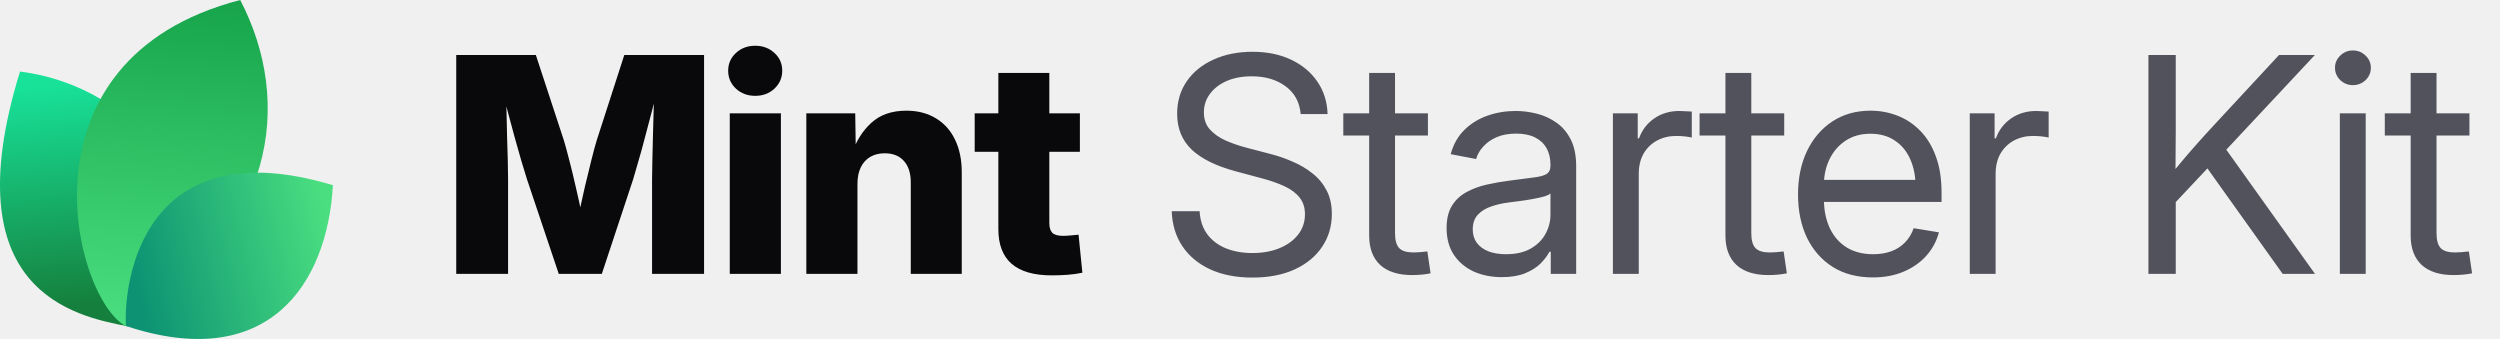
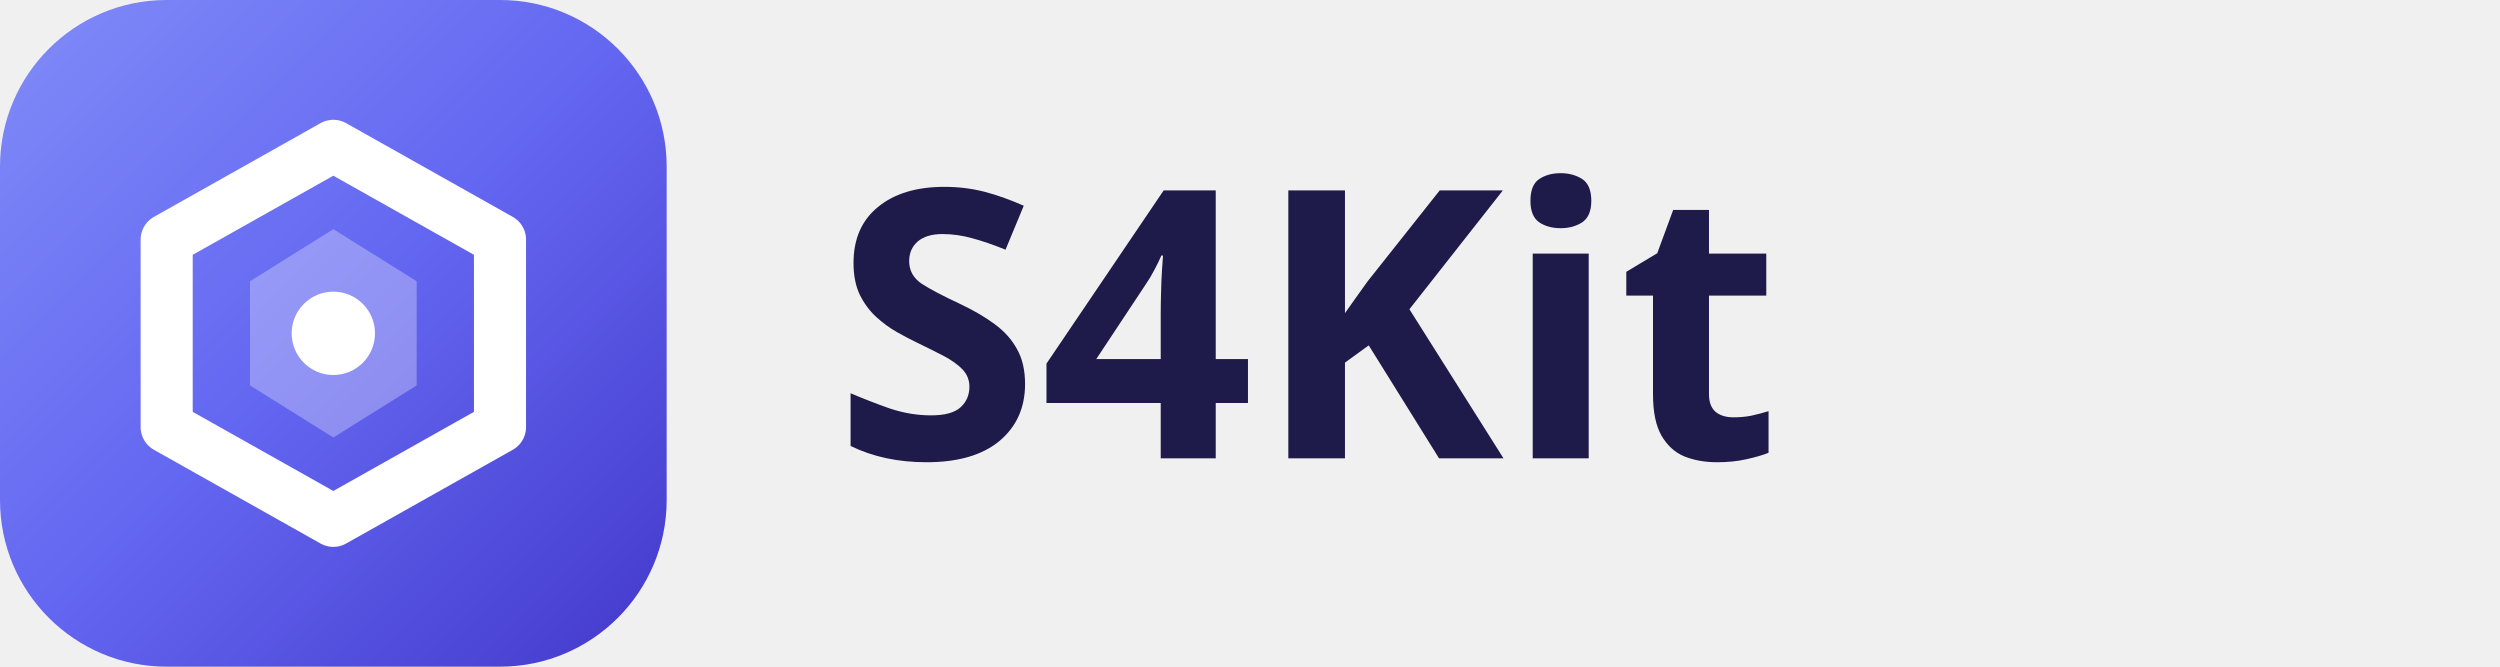
- <svg xmlns="http://www.w3.org/2000/svg" width="177" height="24" viewBox="0 0 177 24" fill="none">
-   <path d="M9.061 23.108C5.268 22.377 -3.391 20.627 1.417 5.064C9.634 6.099 16.973 14.064 9.061 23.108Z" fill="url(#paint0_linear_17557_2020)" />
-   <path d="M8.919 23.094C5.276 21.222 0.784 4.209 17.007 0C20.757 7.193 19.621 16.545 8.919 23.094Z" fill="url(#paint1_linear_17557_2020)" />
-   <path d="M8.914 23.079C8.735 19.882 10.159 9.085 23.57 13.111C23.181 20.123 18.984 26.418 8.914 23.079Z" fill="url(#paint2_linear_17557_2020)" />
-   <path d="M32.301 19.392V3.894H37.938L39.925 9.948C40.036 10.315 40.164 10.787 40.31 11.362C40.462 11.938 40.611 12.552 40.757 13.204C40.91 13.855 41.048 14.483 41.173 15.086C41.305 15.682 41.412 16.192 41.495 16.615H40.695C40.771 16.192 40.871 15.682 40.996 15.086C41.128 14.49 41.267 13.866 41.412 13.214C41.565 12.562 41.714 11.948 41.86 11.373C42.005 10.79 42.133 10.315 42.244 9.948L44.2 3.894H49.848V19.392H46.166V12.704C46.166 12.357 46.173 11.917 46.187 11.383C46.2 10.849 46.214 10.27 46.228 9.646C46.249 9.022 46.266 8.391 46.28 7.753C46.301 7.115 46.311 6.519 46.311 5.964H46.623C46.485 6.561 46.332 7.181 46.166 7.826C45.999 8.471 45.833 9.102 45.666 9.719C45.507 10.336 45.351 10.901 45.198 11.414C45.053 11.928 44.928 12.357 44.824 12.704L42.608 19.392H39.561L37.314 12.704C37.203 12.357 37.072 11.928 36.919 11.414C36.773 10.901 36.614 10.34 36.441 9.729C36.274 9.112 36.104 8.481 35.931 7.836C35.764 7.192 35.608 6.567 35.463 5.964H35.827C35.834 6.512 35.844 7.105 35.858 7.743C35.872 8.374 35.886 9.005 35.9 9.636C35.92 10.26 35.938 10.839 35.952 11.373C35.965 11.907 35.972 12.351 35.972 12.704V19.392H32.301ZM51.668 19.392V8.024H55.288V19.392H51.668ZM53.468 6.786C52.927 6.786 52.473 6.616 52.105 6.276C51.738 5.93 51.554 5.507 51.554 5.007C51.554 4.508 51.738 4.088 52.105 3.749C52.473 3.409 52.927 3.239 53.468 3.239C54.009 3.239 54.463 3.409 54.83 3.749C55.198 4.082 55.382 4.501 55.382 5.007C55.382 5.507 55.198 5.93 54.83 6.276C54.463 6.616 54.009 6.786 53.468 6.786ZM60.708 13.027V19.392H57.088V8.024H60.551L60.593 10.967H60.281C60.593 10.024 61.061 9.268 61.685 8.7C62.309 8.124 63.138 7.836 64.171 7.836C64.975 7.836 65.672 8.017 66.262 8.377C66.851 8.731 67.302 9.234 67.614 9.885C67.933 10.537 68.092 11.307 68.092 12.194V19.392H64.483V12.912C64.483 12.26 64.32 11.754 63.994 11.394C63.675 11.033 63.221 10.853 62.632 10.853C62.25 10.853 61.914 10.936 61.623 11.102C61.332 11.269 61.106 11.515 60.947 11.841C60.787 12.16 60.708 12.555 60.708 13.027ZM76.456 8.024V10.749H69.008V8.024H76.456ZM70.683 5.163H74.292V15.783C74.292 16.102 74.361 16.334 74.5 16.48C74.646 16.625 74.899 16.698 75.259 16.698C75.405 16.698 75.596 16.688 75.831 16.667C76.074 16.646 76.251 16.629 76.362 16.615L76.632 19.309C76.313 19.378 75.963 19.427 75.582 19.455C75.207 19.482 74.836 19.496 74.469 19.496C73.2 19.496 72.25 19.222 71.619 18.674C70.995 18.127 70.683 17.308 70.683 16.22V5.163Z" fill="#09090B" />
-   <path d="M88.667 19.652C87.523 19.652 86.528 19.458 85.682 19.07C84.843 18.681 84.188 18.137 83.716 17.437C83.245 16.736 82.992 15.908 82.957 14.951H84.933C84.968 15.596 85.148 16.14 85.474 16.584C85.8 17.021 86.24 17.354 86.795 17.582C87.35 17.804 87.974 17.915 88.667 17.915C89.388 17.915 90.026 17.801 90.581 17.572C91.143 17.343 91.583 17.024 91.902 16.615C92.228 16.199 92.391 15.717 92.391 15.169C92.391 14.698 92.266 14.306 92.017 13.994C91.767 13.675 91.413 13.408 90.956 13.193C90.498 12.978 89.954 12.787 89.323 12.621L87.502 12.132C86.123 11.765 85.082 11.255 84.382 10.603C83.689 9.944 83.342 9.095 83.342 8.055C83.342 7.174 83.571 6.404 84.028 5.746C84.486 5.087 85.117 4.577 85.921 4.217C86.726 3.849 87.645 3.666 88.678 3.666C89.718 3.666 90.63 3.853 91.413 4.227C92.204 4.602 92.824 5.122 93.275 5.787C93.726 6.446 93.965 7.209 93.993 8.076H92.089C92.013 7.23 91.656 6.574 91.018 6.11C90.387 5.638 89.586 5.403 88.615 5.403C87.95 5.403 87.36 5.513 86.847 5.735C86.341 5.957 85.946 6.262 85.661 6.651C85.377 7.032 85.235 7.469 85.235 7.961C85.235 8.447 85.377 8.849 85.661 9.168C85.946 9.48 86.317 9.74 86.774 9.948C87.232 10.149 87.724 10.319 88.251 10.457L89.884 10.884C90.439 11.023 90.977 11.206 91.496 11.435C92.023 11.657 92.495 11.934 92.911 12.267C93.334 12.593 93.67 12.995 93.92 13.474C94.17 13.945 94.294 14.504 94.294 15.149C94.294 16.015 94.066 16.788 93.608 17.468C93.157 18.148 92.512 18.681 91.673 19.07C90.834 19.458 89.832 19.652 88.667 19.652ZM101.097 8.024V9.594H95.106V8.024H101.097ZM96.937 5.163H98.767V16.521C98.767 17 98.865 17.347 99.059 17.562C99.26 17.77 99.6 17.874 100.078 17.874C100.21 17.874 100.366 17.867 100.546 17.853C100.733 17.832 100.903 17.815 101.056 17.801L101.285 19.351C101.097 19.392 100.886 19.423 100.65 19.444C100.414 19.465 100.189 19.475 99.974 19.475C98.996 19.475 98.244 19.236 97.717 18.758C97.197 18.272 96.937 17.579 96.937 16.677V5.163ZM106.33 19.621C105.595 19.621 104.932 19.489 104.343 19.226C103.754 18.955 103.285 18.564 102.939 18.05C102.592 17.53 102.419 16.896 102.419 16.147C102.419 15.495 102.547 14.965 102.804 14.556C103.06 14.146 103.403 13.828 103.833 13.599C104.263 13.363 104.742 13.186 105.269 13.068C105.796 12.95 106.333 12.857 106.881 12.787C107.574 12.69 108.132 12.617 108.555 12.569C108.978 12.52 109.287 12.441 109.481 12.33C109.675 12.212 109.772 12.014 109.772 11.737V11.654C109.772 11.203 109.679 10.815 109.492 10.489C109.311 10.163 109.041 9.91 108.68 9.729C108.32 9.549 107.872 9.459 107.338 9.459C106.805 9.459 106.34 9.546 105.945 9.719C105.556 9.892 105.241 10.118 104.998 10.395C104.755 10.665 104.593 10.953 104.509 11.258L102.71 10.915C102.897 10.222 103.22 9.65 103.677 9.199C104.135 8.748 104.679 8.412 105.31 8.19C105.941 7.968 106.607 7.857 107.307 7.857C107.8 7.857 108.295 7.92 108.795 8.044C109.301 8.169 109.765 8.381 110.188 8.679C110.611 8.97 110.951 9.369 111.208 9.875C111.464 10.374 111.593 11.005 111.593 11.768V19.392H109.793V17.822H109.7C109.568 18.085 109.363 18.359 109.086 18.643C108.809 18.921 108.444 19.153 107.994 19.34C107.543 19.527 106.988 19.621 106.33 19.621ZM106.621 17.998C107.321 17.998 107.904 17.867 108.368 17.603C108.84 17.333 109.19 16.986 109.419 16.563C109.654 16.133 109.772 15.682 109.772 15.211V13.692C109.703 13.769 109.554 13.841 109.325 13.911C109.096 13.973 108.829 14.032 108.524 14.088C108.226 14.143 107.921 14.192 107.609 14.233C107.304 14.275 107.033 14.309 106.798 14.337C106.354 14.393 105.938 14.49 105.549 14.628C105.168 14.76 104.86 14.954 104.624 15.211C104.388 15.467 104.27 15.811 104.27 16.241C104.27 16.615 104.367 16.934 104.561 17.198C104.762 17.461 105.04 17.662 105.393 17.801C105.747 17.933 106.156 17.998 106.621 17.998ZM114.193 19.392V8.024H115.951V9.792H116.045C116.253 9.209 116.61 8.741 117.116 8.388C117.622 8.034 118.219 7.857 118.905 7.857C119.058 7.857 119.217 7.864 119.384 7.878C119.55 7.885 119.682 7.892 119.779 7.899V9.74C119.716 9.719 119.578 9.695 119.363 9.667C119.155 9.639 118.922 9.625 118.666 9.625C118.174 9.625 117.726 9.733 117.324 9.948C116.922 10.163 116.603 10.471 116.367 10.874C116.138 11.276 116.024 11.758 116.024 12.319V19.392H114.193ZM126.322 8.024V9.594H120.33V8.024H126.322ZM122.161 5.163H123.992V16.521C123.992 17 124.089 17.347 124.283 17.562C124.484 17.77 124.824 17.874 125.302 17.874C125.434 17.874 125.59 17.867 125.77 17.853C125.958 17.832 126.127 17.815 126.28 17.801L126.509 19.351C126.322 19.392 126.11 19.423 125.874 19.444C125.639 19.465 125.413 19.475 125.198 19.475C124.221 19.475 123.468 19.236 122.941 18.758C122.421 18.272 122.161 17.579 122.161 16.677V5.163ZM132.604 19.642C131.502 19.642 130.555 19.396 129.765 18.903C128.974 18.404 128.364 17.714 127.934 16.834C127.511 15.946 127.3 14.927 127.3 13.775C127.3 12.611 127.511 11.584 127.934 10.697C128.364 9.802 128.964 9.102 129.734 8.596C130.51 8.089 131.408 7.836 132.428 7.836C133.1 7.836 133.738 7.954 134.341 8.19C134.952 8.426 135.489 8.783 135.954 9.261C136.425 9.74 136.793 10.343 137.056 11.071C137.327 11.792 137.462 12.645 137.462 13.63V14.296H128.433V12.735H136.463L135.631 13.297C135.631 12.541 135.506 11.876 135.257 11.3C135.007 10.725 134.643 10.277 134.165 9.958C133.686 9.632 133.107 9.469 132.428 9.469C131.748 9.469 131.162 9.632 130.67 9.958C130.177 10.284 129.796 10.725 129.526 11.279C129.262 11.827 129.13 12.441 129.13 13.12V14.046C129.13 14.864 129.273 15.572 129.557 16.168C129.841 16.757 130.243 17.211 130.763 17.53C131.283 17.842 131.901 17.998 132.615 17.998C133.093 17.998 133.523 17.929 133.905 17.79C134.293 17.645 134.619 17.433 134.882 17.156C135.153 16.879 135.354 16.546 135.486 16.157L137.275 16.449C137.108 17.08 136.81 17.634 136.38 18.113C135.95 18.591 135.413 18.966 134.768 19.236C134.123 19.507 133.402 19.642 132.604 19.642ZM139.459 19.392V8.024H141.217V9.792H141.311C141.519 9.209 141.876 8.741 142.382 8.388C142.888 8.034 143.485 7.857 144.171 7.857C144.324 7.857 144.483 7.864 144.649 7.878C144.816 7.885 144.948 7.892 145.045 7.899V9.74C144.982 9.719 144.844 9.695 144.629 9.667C144.421 9.639 144.188 9.625 143.932 9.625C143.439 9.625 142.992 9.733 142.59 9.948C142.188 10.163 141.869 10.471 141.633 10.874C141.404 11.276 141.29 11.758 141.29 12.319V19.392H139.459ZM153.429 14.961V12.715C153.783 12.257 154.136 11.82 154.49 11.404C154.844 10.981 155.204 10.565 155.572 10.156C155.939 9.74 156.314 9.327 156.695 8.918L161.355 3.894H163.893L157.277 10.967H157.184L153.429 14.961ZM152.108 19.392V3.894H154.043V9.241L154.022 12.559L154.043 13.505V19.392H152.108ZM161.615 19.392L155.967 11.477L157.173 9.969L163.903 19.392H161.615ZM165.661 19.392V8.024H167.492V19.392H165.661ZM166.587 6.027C166.24 6.027 165.942 5.909 165.692 5.673C165.443 5.43 165.318 5.139 165.318 4.799C165.318 4.459 165.443 4.172 165.692 3.936C165.942 3.693 166.24 3.572 166.587 3.572C166.934 3.572 167.232 3.693 167.482 3.936C167.731 4.172 167.856 4.459 167.856 4.799C167.856 5.139 167.731 5.43 167.482 5.673C167.232 5.909 166.934 6.027 166.587 6.027ZM174.836 8.024V9.594H168.844V8.024H174.836ZM170.675 5.163H172.506V16.521C172.506 17 172.603 17.347 172.797 17.562C172.998 17.77 173.338 17.874 173.816 17.874C173.948 17.874 174.104 17.867 174.284 17.853C174.472 17.832 174.641 17.815 174.794 17.801L175.023 19.351C174.836 19.392 174.624 19.423 174.388 19.444C174.153 19.465 173.927 19.475 173.712 19.475C172.735 19.475 171.982 19.236 171.455 18.758C170.935 18.272 170.675 17.579 170.675 16.677V5.163Z" fill="#52525C" />
+ <svg xmlns="http://www.w3.org/2000/svg" viewBox="0 0 120 32" fill="none">
  <defs>
-     <linearGradient id="paint0_linear_17557_2020" x1="3.776" y1="5.916" x2="5.232" y2="21.559" gradientUnits="userSpaceOnUse">
-       <stop stop-color="#18E299" />
-       <stop offset="1" stop-color="#15803D" />
-     </linearGradient>
-     <linearGradient id="paint1_linear_17557_2020" x1="12.171" y1="-0.718" x2="10.19" y2="22.983" gradientUnits="userSpaceOnUse">
-       <stop stop-color="#16A34A" />
-       <stop offset="1" stop-color="#4ADE80" />
-     </linearGradient>
-     <linearGradient id="paint2_linear_17557_2020" x1="23.133" y1="15.353" x2="9.338" y2="18.52" gradientUnits="userSpaceOnUse">
-       <stop stop-color="#4ADE80" />
-       <stop offset="1" stop-color="#0D9373" />
+     <linearGradient id="s4kit-bg-light" x1="0%" y1="0%" x2="100%" y2="100%">
+       <stop offset="0%" stop-color="#818cf8" />
+       <stop offset="50%" stop-color="#6366f1" />
+       <stop offset="100%" stop-color="#4338ca" />
    </linearGradient>
  </defs>
+   <rect width="32" height="32" rx="8" fill="url(#s4kit-bg-light)" />
+   <path d="M16 7L24 11.5V20.5L16 25L8 20.5V11.5L16 7Z" stroke="white" stroke-width="2.5" stroke-linejoin="round" fill="none" />
+   <path d="M16 11L20 13.5V18.5L16 21L12 18.5V13.5L16 11Z" fill="white" fill-opacity="0.3" />
+   <circle cx="16" cy="16" r="2" fill="white" />
+   <text x="40" y="22" font-family="Plus Jakarta Sans, system-ui, sans-serif" font-size="18" font-weight="700" fill="#1e1b4b">S4Kit</text>
</svg>
